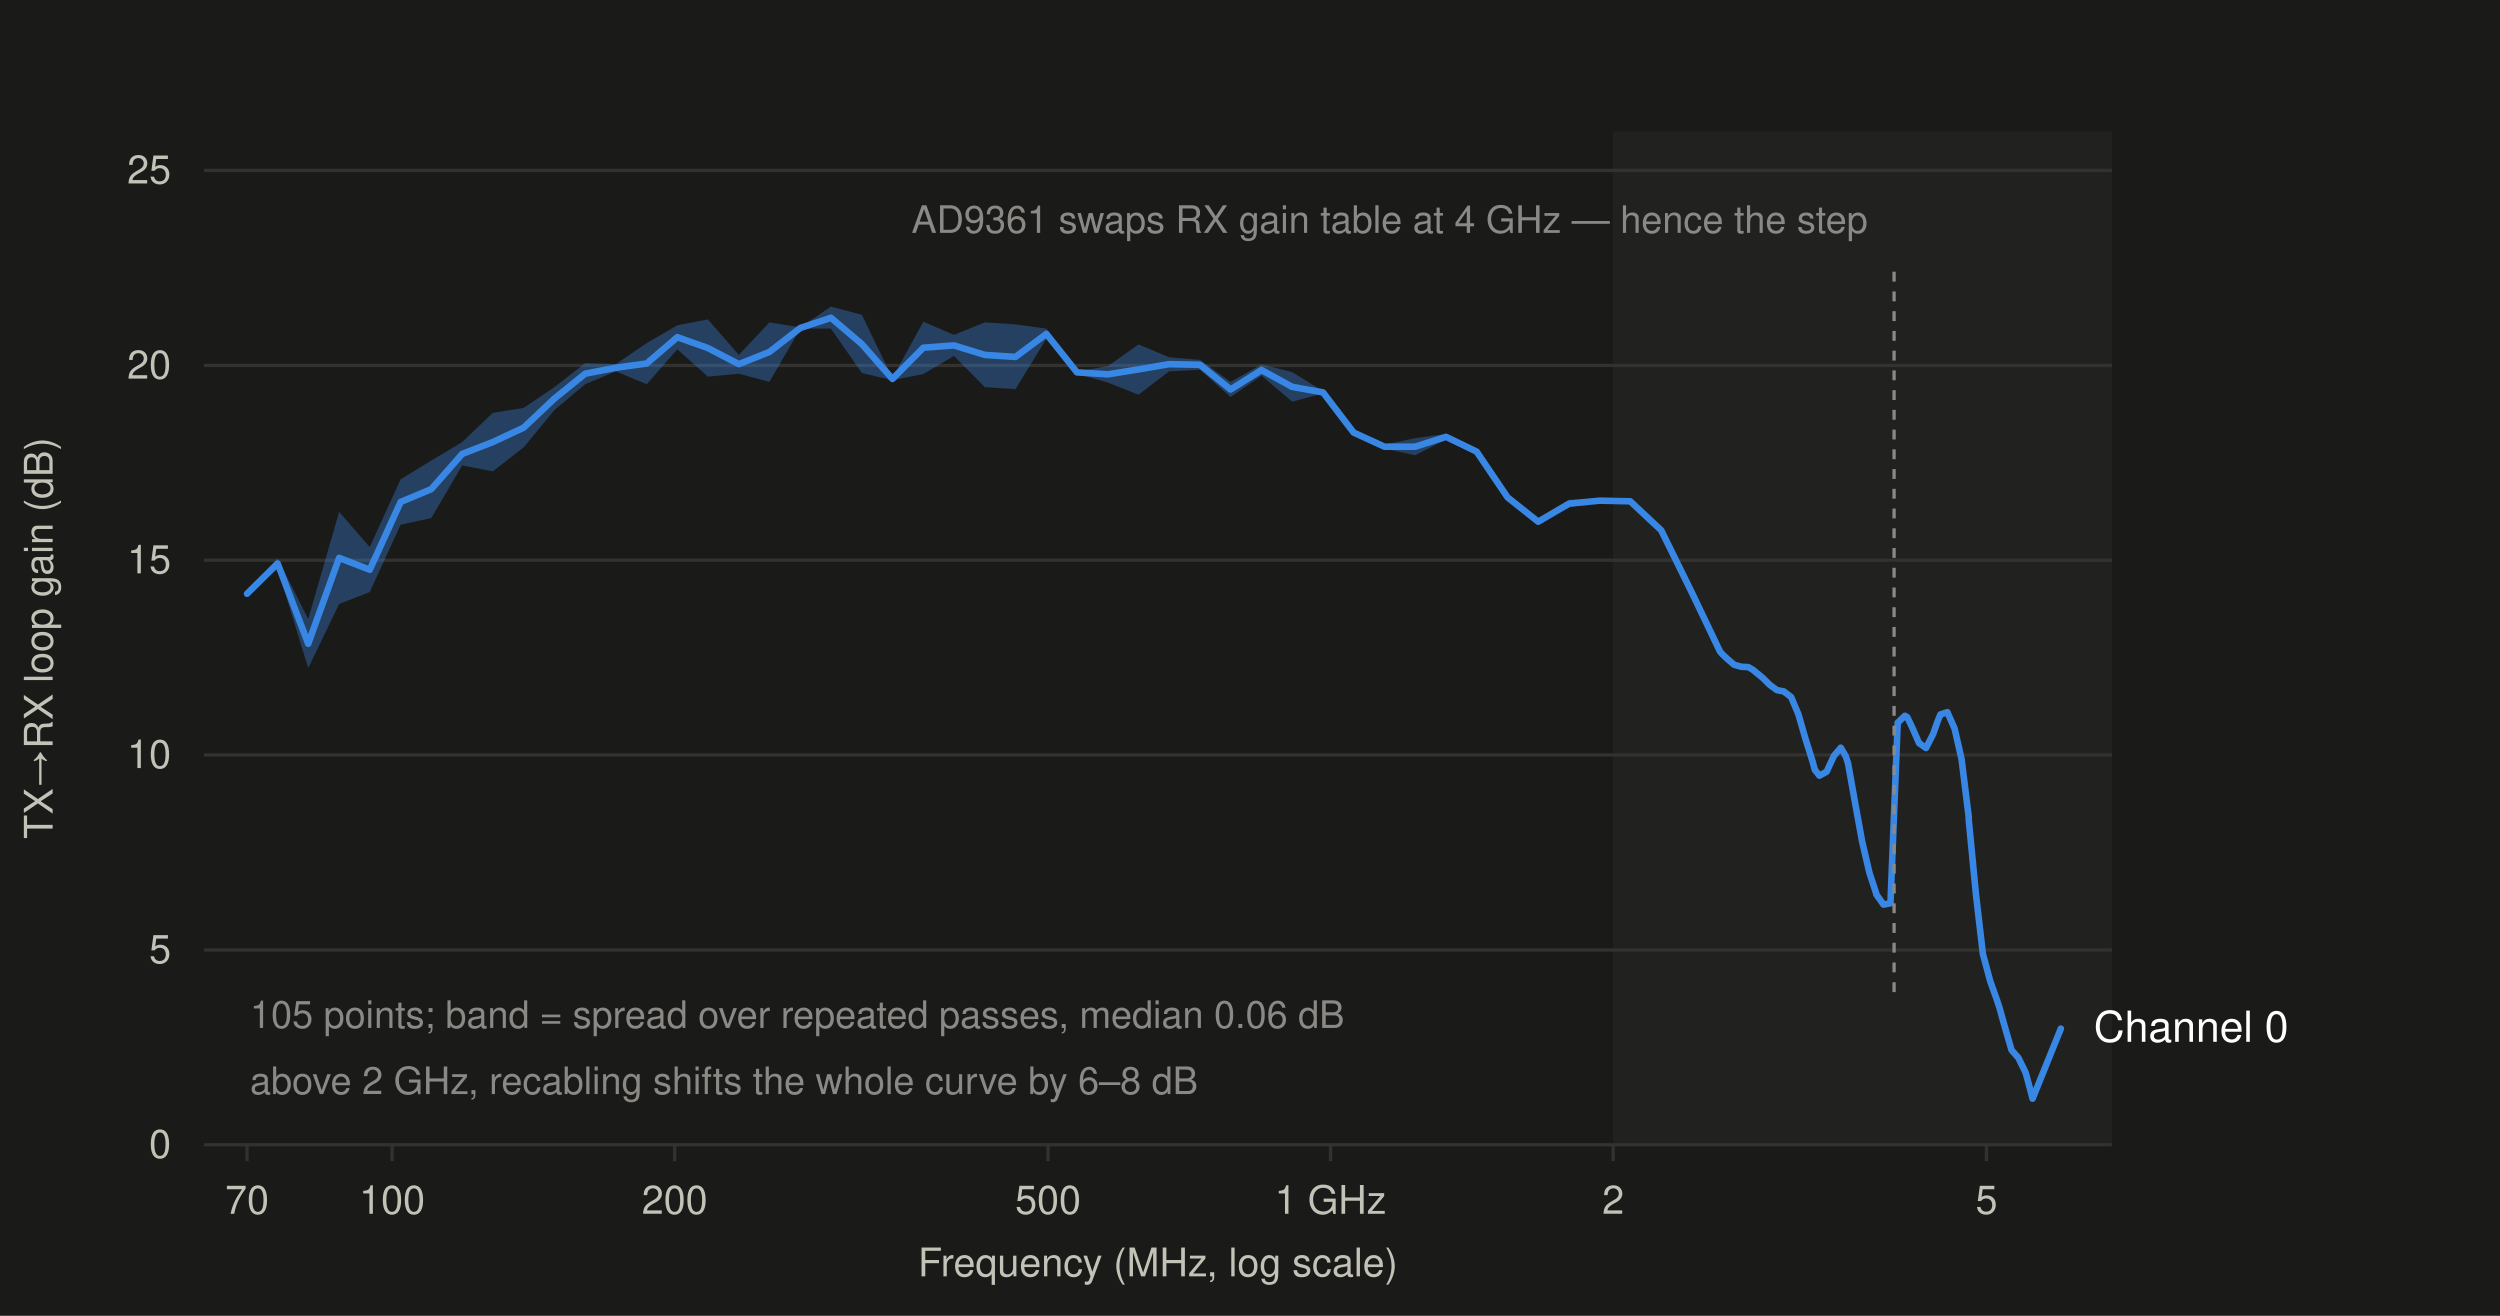
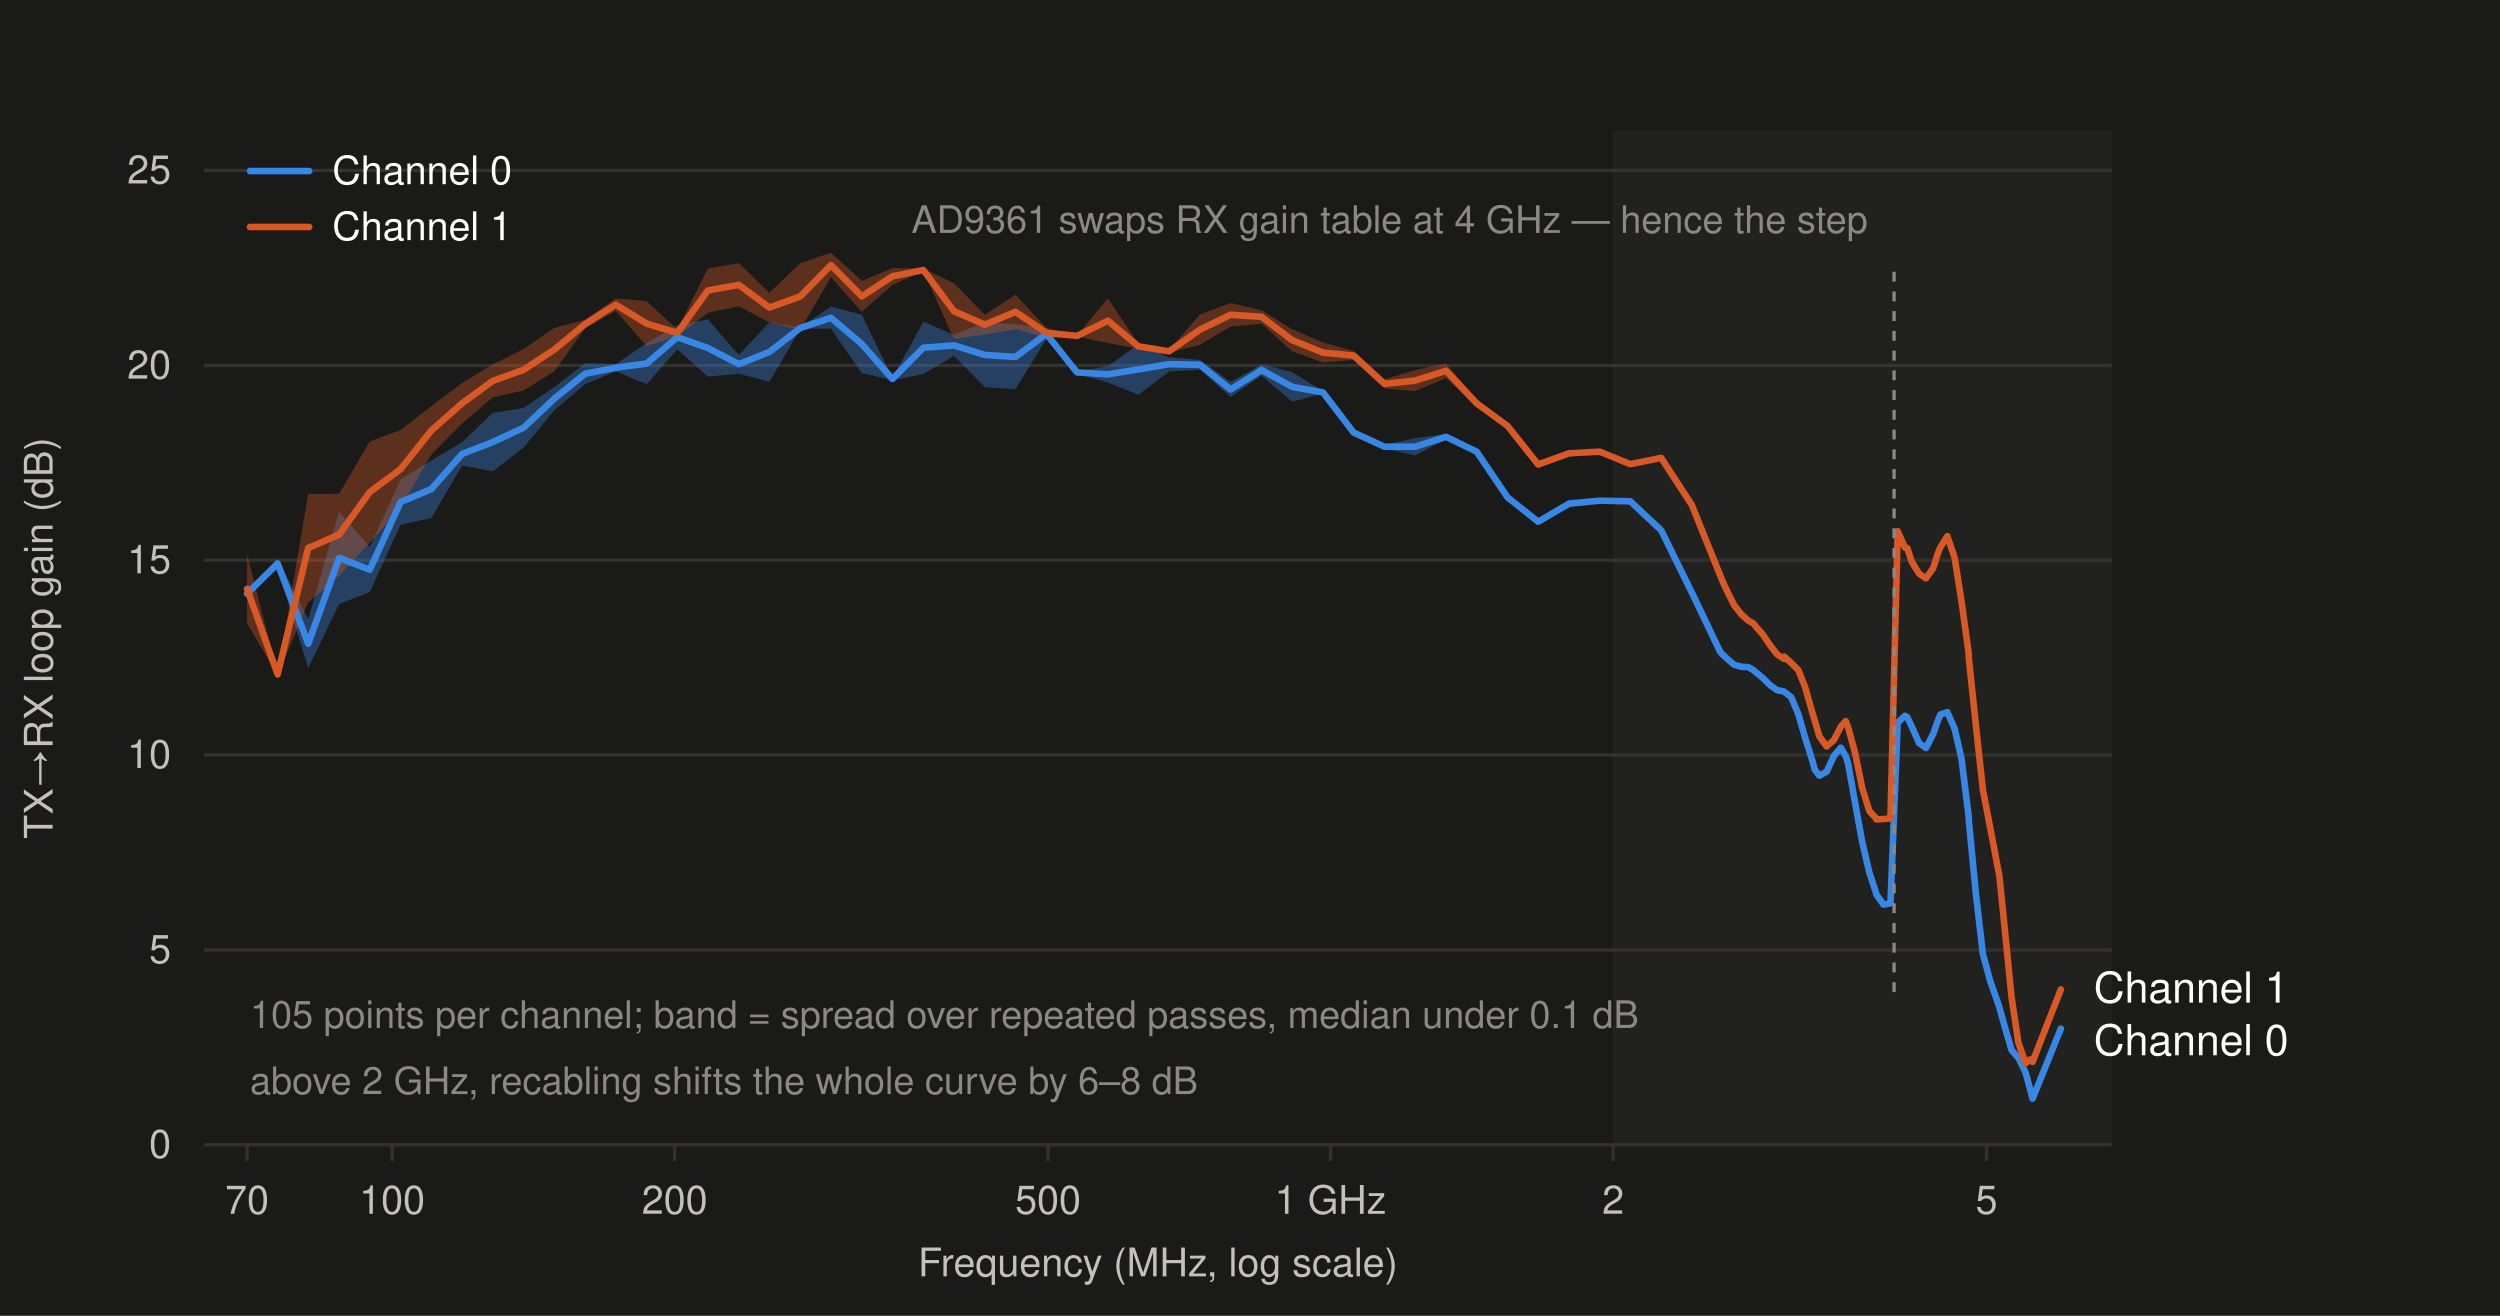
<svg xmlns="http://www.w3.org/2000/svg" width="760" height="400" viewBox="0 0 760 400" font-family="-apple-system,BlinkMacSystemFont,Segoe UI,Helvetica,Arial,sans-serif" role="img" aria-label="Transmit to receive loop gain against frequency, 70 MHz to 6 GHz">
  <rect width="760" height="400" fill="#1a1a19" />
  <rect x="490.4" y="40" width="151.6" height="308" fill="#8a8985" opacity="0.07" />
  <line x1="62" y1="348.0" x2="642" y2="348.0" stroke="#33322f" stroke-width="1" />
  <text x="52" y="352.0" text-anchor="end" font-size="12" fill="#c3c2b7">0</text>
  <line x1="62" y1="288.8" x2="642" y2="288.8" stroke="#33322f" stroke-width="1" />
  <text x="52" y="292.8" text-anchor="end" font-size="12" fill="#c3c2b7">5</text>
  <line x1="62" y1="229.5" x2="642" y2="229.5" stroke="#33322f" stroke-width="1" />
  <text x="52" y="233.5" text-anchor="end" font-size="12" fill="#c3c2b7">10</text>
  <line x1="62" y1="170.3" x2="642" y2="170.3" stroke="#33322f" stroke-width="1" />
  <text x="52" y="174.3" text-anchor="end" font-size="12" fill="#c3c2b7">15</text>
  <line x1="62" y1="111.1" x2="642" y2="111.1" stroke="#33322f" stroke-width="1" />
  <text x="52" y="115.1" text-anchor="end" font-size="12" fill="#c3c2b7">20</text>
  <line x1="62" y1="51.8" x2="642" y2="51.8" stroke="#33322f" stroke-width="1" />
  <text x="52" y="55.8" text-anchor="end" font-size="12" fill="#c3c2b7">25</text>
  <line x1="75.1" y1="348" x2="75.1" y2="353" stroke="#33322f" stroke-width="1" />
  <text x="75.1" y="369" text-anchor="middle" font-size="12" fill="#c3c2b7">70</text>
  <line x1="119.2" y1="348" x2="119.2" y2="353" stroke="#33322f" stroke-width="1" />
  <text x="119.2" y="369" text-anchor="middle" font-size="12" fill="#c3c2b7">100</text>
  <line x1="205.1" y1="348" x2="205.1" y2="353" stroke="#33322f" stroke-width="1" />
  <text x="205.1" y="369" text-anchor="middle" font-size="12" fill="#c3c2b7">200</text>
  <line x1="318.6" y1="348" x2="318.6" y2="353" stroke="#33322f" stroke-width="1" />
  <text x="318.6" y="369" text-anchor="middle" font-size="12" fill="#c3c2b7">500</text>
  <line x1="404.5" y1="348" x2="404.5" y2="353" stroke="#33322f" stroke-width="1" />
  <text x="404.5" y="369" text-anchor="middle" font-size="12" fill="#c3c2b7">1 GHz</text>
  <line x1="490.4" y1="348" x2="490.4" y2="353" stroke="#33322f" stroke-width="1" />
  <text x="490.4" y="369" text-anchor="middle" font-size="12" fill="#c3c2b7">2</text>
  <line x1="603.9" y1="348" x2="603.9" y2="353" stroke="#33322f" stroke-width="1" />
  <text x="603.9" y="369" text-anchor="middle" font-size="12" fill="#c3c2b7">5</text>
  <text x="352" y="388" text-anchor="middle" font-size="12" fill="#c3c2b7">Frequency (MHz, log scale)</text>
  <text x="16" y="194" text-anchor="middle" font-size="12" fill="#c3c2b7" transform="rotate(-90 16 194)">TX→RX loop gain (dB)</text>
  <polygon points="75.1,180.3 84.4,169.7 93.7,188.2 103.1,155.6 112.4,166.3 121.8,145.7 131.1,140.0 140.5,134.4 149.8,125.5 159.2,124.0 168.5,117.7 177.9,110.4 187.2,110.7 196.6,104.3 205.9,98.9 215.2,97.1 224.6,107.9 233.9,98.0 243.3,99.5 252.6,93.2 262.0,95.7 271.3,114.9 280.7,97.8 290.0,101.8 299.4,98.0 308.7,98.6 318.1,99.9 327.4,112.9 336.8,111.3 346.1,104.7 355.4,108.6 364.8,109.4 374.1,116.1 383.5,110.8 392.8,113.1 402.2,118.9 411.5,130.6 420.9,135.2 430.2,133.2 439.6,131.9 448.9,136.5 458.3,150.1 467.6,158.2 477.0,151.9 486.3,151.7 495.6,152.1 505.0,160.8 514.3,180.0 522.9,198.0 523.7,198.5 525.1,200.3 527.2,201.9 529.4,202.5 531.5,202.8 533.0,203.4 533.7,204.1 535.9,205.8 538.0,208.1 540.2,209.8 542.3,210.0 542.4,210.0 544.5,211.8 546.7,217.1 548.8,224.3 551.0,231.3 551.7,233.6 553.1,235.7 555.3,234.4 557.5,229.7 559.6,227.1 561.1,229.7 561.8,232.0 563.9,243.8 566.1,255.4 568.3,265.0 570.4,271.4 570.4,271.8 572.6,274.7 574.7,274.2 576.9,219.6 579.1,217.2 579.8,217.1 581.2,220.8 583.4,225.9 585.5,227.4 587.7,223.0 589.1,219.0 589.9,216.7 592.0,216.2 594.2,221.2 596.3,230.6 598.5,248.0 598.5,249.1 600.7,271.7 602.8,289.7 605.0,297.9 607.1,303.8 607.8,306.1 609.3,311.2 611.5,319.1 613.6,321.5 615.8,326.0 617.1,330.3 617.9,333.7 626.5,312.1 626.5,313.3 617.9,334.4 617.1,331.5 615.8,326.2 613.6,321.7 611.5,319.2 609.3,312.1 607.8,306.4 607.1,304.3 605.0,298.5 602.8,290.3 600.7,272.3 598.5,249.6 598.5,248.7 596.3,230.8 594.2,221.8 592.0,216.9 589.9,217.7 589.1,219.2 587.7,223.3 585.5,227.4 583.4,226.0 581.2,221.1 579.8,218.9 579.1,218.0 576.9,219.8 574.7,274.9 572.6,275.3 570.4,271.9 570.4,271.9 568.3,265.7 566.1,256.4 563.9,243.8 561.8,232.0 561.1,230.1 559.6,227.6 557.5,230.0 555.3,234.9 553.1,235.8 551.7,234.4 551.0,231.6 548.8,224.4 546.7,217.1 544.5,212.1 542.4,210.7 542.3,210.3 540.2,209.9 538.0,208.2 535.9,206.4 533.7,204.5 533.0,204.1 531.5,202.8 529.4,202.9 527.2,202.2 525.1,200.3 523.7,199.4 522.9,198.1 514.3,180.1 505.0,161.7 495.6,152.7 486.3,152.7 477.0,154.2 467.6,159.1 458.3,152.3 448.9,138.0 439.6,133.6 430.2,138.4 420.9,136.4 411.5,132.4 402.2,119.6 392.8,122.1 383.5,114.2 374.1,120.7 364.8,112.4 355.4,112.9 346.1,120.0 336.8,116.3 327.4,113.6 318.1,103.0 308.7,118.3 299.4,117.7 290.0,108.2 280.7,113.7 271.3,115.6 262.0,113.4 252.6,99.9 243.3,99.9 233.9,116.1 224.6,113.6 215.2,114.5 205.9,106.2 196.6,116.8 187.2,112.9 177.9,116.8 168.5,124.7 159.2,136.0 149.8,143.3 140.5,141.5 131.1,157.5 121.8,159.5 112.4,180.0 103.1,183.6 93.7,203.1 84.4,172.9 75.1,180.7" fill="#3987e5" opacity="0.35" />
+   <polygon points="75.1,168.5 84.4,204.8 93.7,150.2 103.1,150.1 112.4,134.2 121.8,130.7 131.1,123.5 140.5,116.4 149.8,110.8 159.2,106.1 168.5,99.7 177.9,97.2 187.2,90.7 196.6,91.6 205.9,100.2 215.2,81.6 224.6,80.0 233.9,89.0 243.3,80.0 252.6,76.8 262.0,85.4 271.3,81.5 280.7,81.7 290.0,86.1 299.4,95.7 308.7,89.6 318.1,99.7 327.4,102.0 336.8,90.7 346.1,104.6 355.4,106.5 364.8,95.6 374.1,92.1 383.5,94.3 392.8,100.1 402.2,104.1 411.5,106.7 420.9,115.3 430.2,112.5 439.6,110.5 448.9,121.5 458.3,128.7 467.6,140.1 477.0,136.8 486.3,136.8 495.6,141.0 505.0,139.0 514.3,153.1 522.9,174.8 523.7,176.1 525.1,179.7 527.2,183.8 529.4,186.7 531.5,188.3 533.0,189.1 533.7,190.3 535.9,192.7 538.0,195.8 540.2,198.5 542.3,200.2 542.4,199.2 544.5,201.1 546.7,203.6 548.8,208.9 551.0,216.6 551.7,219.0 553.1,223.7 555.3,226.7 557.5,224.7 559.6,220.4 561.1,219.0 561.8,220.4 563.9,228.2 566.1,238.8 568.3,246.4 570.4,248.5 570.4,248.5 572.6,248.8 574.7,248.5 576.9,160.9 579.1,166.5 579.8,165.8 581.2,170.4 583.4,174.2 585.5,175.5 587.7,172.6 589.1,167.9 589.9,166.2 592.0,162.8 594.2,169.5 596.3,182.7 598.5,197.9 598.5,199.1 600.7,220.4 602.8,239.7 605.0,251.3 607.1,262.5 607.8,265.4 609.3,280.8 611.5,303.0 613.6,316.8 615.8,323.1 617.1,321.5 617.9,322.8 626.5,300.6 626.5,301.0 617.9,322.9 617.1,322.8 615.8,323.4 613.6,317.1 611.5,303.2 609.3,281.0 607.8,267.0 607.1,262.8 605.0,251.6 602.8,240.6 600.7,221.1 598.5,200.6 598.5,199.4 596.3,182.9 594.2,169.5 592.0,163.1 589.9,166.4 589.1,168.5 587.7,172.9 585.5,176.1 583.4,174.6 581.2,171.1 579.8,167.5 579.1,166.5 576.9,162.1 574.7,249.2 572.6,249.1 570.4,249.8 570.4,249.1 568.3,246.8 566.1,240.2 563.9,229.1 561.8,221.5 561.1,219.4 559.6,221.4 557.5,225.3 555.3,227.1 553.1,224.0 551.7,219.1 551.0,217.0 548.8,209.0 546.7,203.7 544.5,201.8 542.4,199.9 542.3,200.4 540.2,199.2 538.0,196.3 535.9,193.1 533.7,190.6 533.0,189.9 531.5,189.0 529.4,186.9 527.2,184.3 525.1,180.0 523.7,177.5 522.9,174.8 514.3,154.0 505.0,139.4 495.6,141.2 486.3,137.7 477.0,138.8 467.6,142.2 458.3,130.3 448.9,123.8 439.6,114.9 430.2,118.9 420.9,118.1 411.5,109.4 402.2,110.2 392.8,106.8 383.5,98.4 374.1,99.3 364.8,104.8 355.4,107.2 346.1,106.0 336.8,104.3 327.4,102.3 318.1,102.7 308.7,100.1 299.4,101.7 290.0,103.0 280.7,82.4 271.3,86.6 262.0,94.8 252.6,84.3 243.3,100.2 233.9,98.0 224.6,93.1 215.2,95.1 205.9,102.2 196.6,105.2 187.2,94.5 177.9,99.8 168.5,112.9 159.2,118.7 149.8,120.8 140.5,128.7 131.1,138.2 121.8,154.4 112.4,165.0 103.1,175.0 93.7,183.1 84.4,205.3 75.1,189.5" fill="#d95926" opacity="0.35" />
  <polyline points="75.1,180.5 84.4,171.3 93.7,195.7 103.1,169.6 112.4,173.2 121.8,152.6 131.1,148.7 140.5,138.0 149.8,134.4 159.2,130.0 168.5,121.2 177.9,113.6 187.2,111.8 196.6,110.5 205.9,102.5 215.2,105.8 224.6,110.7 233.9,107.0 243.3,99.7 252.6,96.6 262.0,104.6 271.3,115.2 280.7,105.7 290.0,105.0 299.4,107.9 308.7,108.5 318.1,101.5 327.4,113.2 336.8,113.8 346.1,112.3 355.4,110.7 364.8,110.9 374.1,118.4 383.5,112.5 392.8,117.6 402.2,119.3 411.5,131.5 420.9,135.8 430.2,135.8 439.6,132.8 448.9,137.3 458.3,151.2 467.6,158.6 477.0,153.1 486.3,152.2 495.6,152.4 505.0,161.2 514.3,180.1 522.9,198.1 523.7,199.0 525.1,200.3 527.2,202.1 529.4,202.7 531.5,202.8 533.0,203.7 533.7,204.3 535.9,206.1 538.0,208.2 540.2,209.8 542.3,210.2 542.4,210.3 544.5,211.9 546.7,217.1 548.8,224.4 551.0,231.4 551.7,234.0 553.1,235.8 555.3,234.6 557.5,229.8 559.6,227.3 561.1,229.9 561.8,232.0 563.9,243.8 566.1,255.9 568.3,265.3 570.4,271.7 570.4,271.9 572.6,275.0 574.7,274.6 576.9,219.7 579.1,217.6 579.8,218.0 581.2,220.9 583.4,225.9 585.5,227.4 587.7,223.1 589.1,219.1 589.9,217.2 592.0,216.5 594.2,221.5 596.3,230.7 598.5,248.4 598.5,249.3 600.7,272.0 602.8,290.0 605.0,298.2 607.1,304.1 607.8,306.2 609.3,311.6 611.5,319.2 613.6,321.6 615.8,326.1 617.1,330.9 617.9,334.0 626.5,312.7" fill="none" stroke="#3987e5" stroke-width="2" stroke-linejoin="round" stroke-linecap="round" />
-   <text x="636.5" y="316.7" font-size="13" fill="#ffffff">Channel 0</text>
-   <text x="76" y="312.5" font-size="11.5" fill="#8a8985">105 points; band = spread over repeated passes, median 0.06 dB</text>
+   <polyline points="75.1,179.0 84.4,205.0 93.7,166.6 103.1,162.5 112.4,149.6 121.8,142.6 131.1,130.9 140.5,122.6 149.8,115.8 159.2,112.4 168.5,106.3 177.9,98.5 187.2,92.6 196.6,98.4 205.9,101.2 215.2,88.3 224.6,86.6 233.9,93.5 243.3,90.1 252.6,80.6 262.0,90.1 271.3,84.0 280.7,82.1 290.0,94.6 299.4,98.7 308.7,94.8 318.1,101.2 327.4,102.1 336.8,97.5 346.1,105.3 355.4,106.8 364.8,100.2 374.1,95.7 383.5,96.3 392.8,103.4 402.2,107.2 411.5,108.1 420.9,116.7 430.2,115.7 439.6,112.7 448.9,122.6 458.3,129.5 467.6,141.2 477.0,137.8 486.3,137.3 495.6,141.1 505.0,139.2 514.3,153.5 522.9,174.8 523.7,176.8 525.1,179.8 527.2,184.0 529.4,186.8 531.5,188.7 533.0,189.5 533.7,190.4 535.9,192.9 538.0,196.0 540.2,198.9 542.3,200.3 542.4,199.6 544.5,201.5 546.7,203.7 548.8,209.0 551.0,216.8 551.7,219.1 553.1,223.9 555.3,226.9 557.5,225.0 559.6,220.9 561.1,219.2 561.8,221.0 563.9,228.7 566.1,239.5 568.3,246.6 570.4,248.8 570.4,249.1 572.6,249.0 574.7,248.8 576.9,161.5 579.1,166.5 579.8,166.6 581.2,170.8 583.4,174.4 585.5,175.8 587.7,172.7 589.1,168.2 589.9,166.3 592.0,163.0 594.2,169.5 596.3,182.8 598.5,198.7 598.5,199.9 600.7,220.8 602.8,240.1 605.0,251.5 607.1,262.6 607.8,266.2 609.3,280.9 611.5,303.1 613.6,317.0 615.8,323.2 617.1,322.1 617.9,322.8 626.5,300.8" fill="none" stroke="#d95926" stroke-width="2" stroke-linejoin="round" stroke-linecap="round" />
+   <text x="636.5" y="304.8" font-size="13" fill="#ffffff">Channel 1</text>
+   <text x="636.5" y="320.8" font-size="13" fill="#ffffff">Channel 0</text>
+   <line x1="76" y1="52" x2="94" y2="52" stroke="#3987e5" stroke-width="2" stroke-linecap="round" />
+   <text x="101" y="56" font-size="12" fill="#ffffff">Channel 0</text>
+   <line x1="76" y1="69" x2="94" y2="69" stroke="#d95926" stroke-width="2" stroke-linecap="round" />
+   <text x="101" y="73" font-size="12" fill="#ffffff">Channel 1</text>
+   <text x="76" y="312.5" font-size="11.5" fill="#8a8985">105 points per channel; band = spread over repeated passes, median under 0.1 dB</text>
  <text x="76" y="332.6" font-size="11.5" fill="#8a8985">above 2 GHz, recabling shifts the whole curve by 6–8 dB</text>
  <line x1="575.8" y1="82.6" x2="575.8" y2="303.0" stroke="#8a8985" stroke-width="1" stroke-dasharray="3 3" />
  <text x="567.8" y="70.8" text-anchor="end" font-size="11.5" fill="#8a8985">AD9361 swaps RX gain table at 4 GHz — hence the step</text>
</svg>
